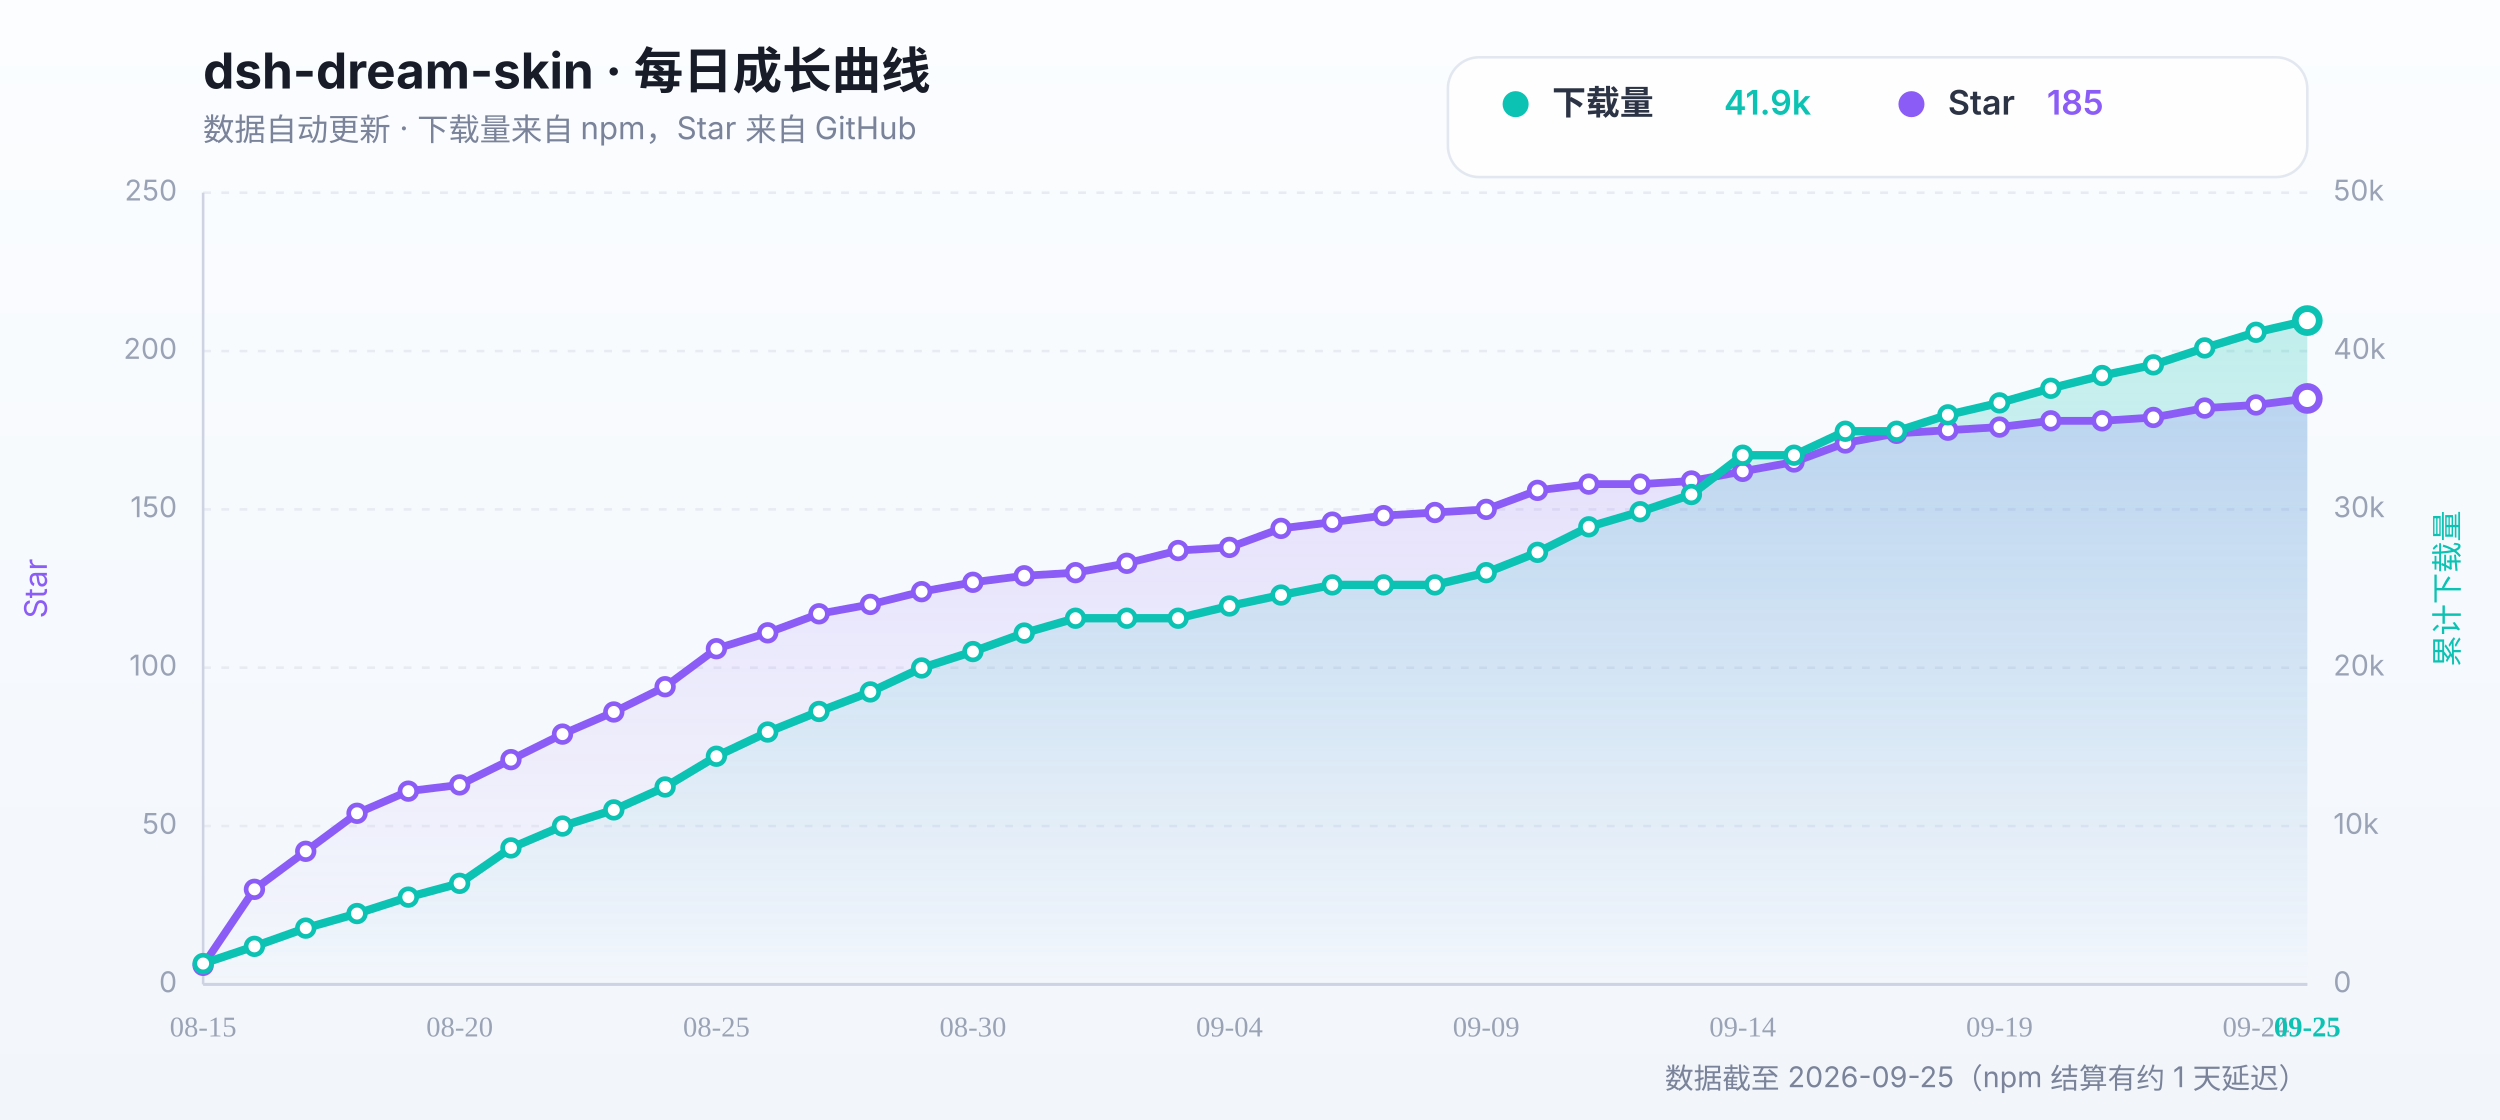
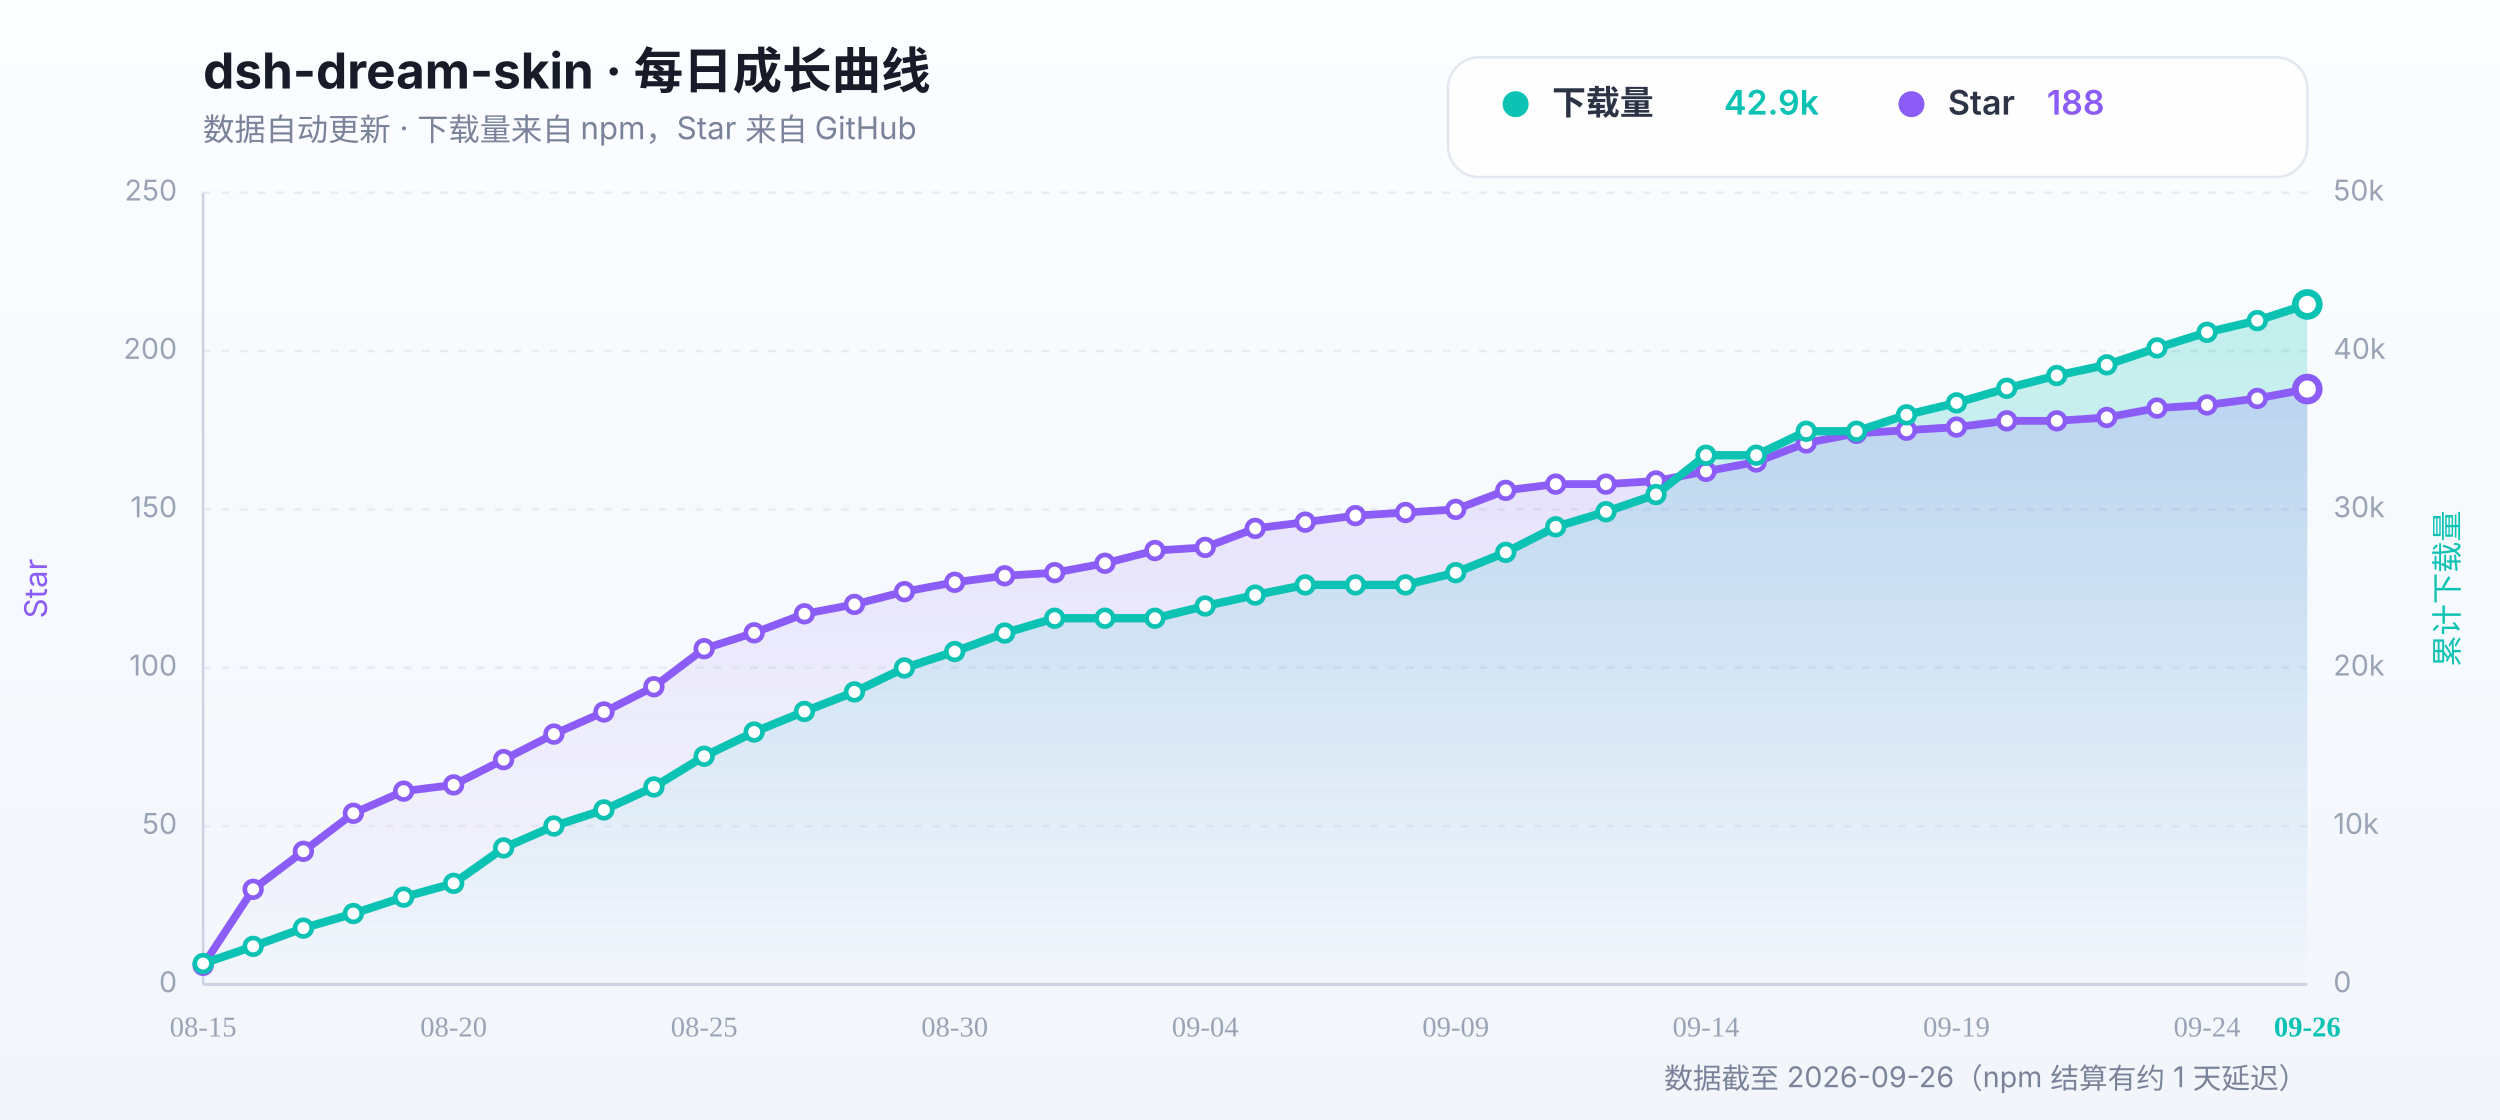
<svg xmlns="http://www.w3.org/2000/svg" width="960" height="430" viewBox="0 0 960 430" role="img" aria-label="dsh-dream-skin 每日 Star 与累计下载量双轴折线图">
  <defs>
    <linearGradient id="gradDl" x1="0" y1="0" x2="0" y2="1">
      <stop offset="0%" stop-color="#0cc2b3" stop-opacity="0.24" />
      <stop offset="100%" stop-color="#0cc2b3" stop-opacity="0" />
    </linearGradient>
    <linearGradient id="gradSt" x1="0" y1="0" x2="0" y2="1">
      <stop offset="0%" stop-color="#8b5cf6" stop-opacity="0.18" />
      <stop offset="100%" stop-color="#8b5cf6" stop-opacity="0" />
    </linearGradient>
    <linearGradient id="bgGrad" x1="0" y1="0" x2="0" y2="1">
      <stop offset="0%" stop-color="#fbfdff" />
      <stop offset="100%" stop-color="#f2f6fb" />
    </linearGradient>
  </defs>
  <rect width="960" height="430" fill="url(#bgGrad)" />
  <g font-family="system-ui,-apple-system,'Segoe UI',sans-serif">
    <text x="18" y="226" font-size="12" fill="#8b5cf6" transform="rotate(-90 18 226)" text-anchor="middle">Star</text>
    <text x="944" y="226" font-size="12" fill="#0cc2b3" transform="rotate(-90 944 226)" text-anchor="middle">累计下载量</text>
  </g>
  <text x="78" y="34" font-size="19" font-weight="700" fill="#171c28" font-family="system-ui,-apple-system,'Segoe UI',sans-serif">dsh-dream-skin · 每日成长曲线</text>
  <text x="78" y="54" font-size="12" fill="#7a8399" font-family="system-ui,-apple-system,'Segoe UI',sans-serif">数据自动更新 · 下载量来自 npm，Star 来自 GitHub</text>
  <g font-family="system-ui,-apple-system,'Segoe UI',sans-serif">
    <rect x="556" y="22" width="330" height="46" rx="12" fill="#ffffff" fill-opacity="0.72" stroke="#e3e8f0" stroke-width="1" />
    <circle cx="582" cy="40" r="5" fill="#0cc2b3" />
    <text x="596" y="44" font-size="13" font-weight="600" fill="#2c3344">下载量</text>
-     <text x="662" y="44" font-size="13" font-weight="600" fill="#0cc2b3">41.9k</text>
+     <text x="662" y="44" font-size="13" font-weight="600" fill="#0cc2b3">42.9k</text>
    <circle cx="734" cy="40" r="5" fill="#8b5cf6" />
    <text x="748" y="44" font-size="13" font-weight="600" fill="#2c3344">Star</text>
-     <text x="786" y="44" font-size="13" font-weight="600" fill="#8b5cf6">185</text>
+     <text x="786" y="44" font-size="13" font-weight="600" fill="#8b5cf6">188</text>
  </g>
  <line x1="78" y1="378.0" x2="886" y2="378.0" stroke="#d3d9e8" stroke-width="1.2" />
  <line x1="78" y1="317.2" x2="886" y2="317.2" stroke="#e8ebf2" stroke-width="1" stroke-dasharray="3 4" />
  <line x1="78" y1="256.4" x2="886" y2="256.4" stroke="#e8ebf2" stroke-width="1" stroke-dasharray="3 4" />
  <line x1="78" y1="195.6" x2="886" y2="195.6" stroke="#e8ebf2" stroke-width="1" stroke-dasharray="3 4" />
  <line x1="78" y1="134.8" x2="886" y2="134.8" stroke="#e8ebf2" stroke-width="1" stroke-dasharray="3 4" />
  <line x1="78" y1="74.0" x2="886" y2="74.0" stroke="#e8ebf2" stroke-width="1" stroke-dasharray="3 4" />
  <g font-family="system-ui,-apple-system,'Segoe UI',sans-serif">
    <text x="68" y="381.0" text-anchor="end" font-size="11" fill="#9aa3b5">0</text>
    <text x="68" y="320.2" text-anchor="end" font-size="11" fill="#9aa3b5">50</text>
    <text x="68" y="259.4" text-anchor="end" font-size="11" fill="#9aa3b5">100</text>
    <text x="68" y="198.6" text-anchor="end" font-size="11" fill="#9aa3b5">150</text>
    <text x="68" y="137.8" text-anchor="end" font-size="11" fill="#9aa3b5">200</text>
    <text x="68" y="77.0" text-anchor="end" font-size="11" fill="#9aa3b5">250</text>
    <text x="896" y="381.0" text-anchor="start" font-size="11" fill="#9aa3b5">0</text>
    <text x="896" y="320.2" text-anchor="start" font-size="11" fill="#9aa3b5">10k</text>
    <text x="896" y="259.4" text-anchor="start" font-size="11" fill="#9aa3b5">20k</text>
    <text x="896" y="198.6" text-anchor="start" font-size="11" fill="#9aa3b5">30k</text>
    <text x="896" y="137.8" text-anchor="start" font-size="11" fill="#9aa3b5">40k</text>
    <text x="896" y="77.0" text-anchor="start" font-size="11" fill="#9aa3b5">50k</text>
  </g>
  <line x1="78" y1="74" x2="78" y2="378" stroke="#cdd3e2" stroke-width="1" />
  <line x1="78" y1="378" x2="886" y2="378" stroke="#cdd3e2" stroke-width="1" />
-   <path d="M 78.0 378.0 L 78.0 370.0 L 97.7 363.4 L 117.4 356.4 L 137.1 350.8 L 156.8 344.5 L 176.5 339.2 L 196.2 325.6 L 216.0 317.2 L 235.7 311.0 L 255.4 302.2 L 275.1 290.4 L 294.8 281.1 L 314.5 273.2 L 334.2 265.7 L 353.9 256.5 L 373.6 250.2 L 393.3 243.1 L 413.0 237.4 L 432.7 237.4 L 452.4 237.4 L 472.1 232.7 L 491.9 228.5 L 511.6 224.6 L 531.3 224.6 L 551.0 224.6 L 570.7 219.9 L 590.4 212.1 L 610.1 202.3 L 629.8 196.5 L 649.5 189.9 L 669.2 174.8 L 688.9 174.8 L 708.6 165.6 L 728.3 165.6 L 748.0 159.3 L 767.8 154.7 L 787.5 149.1 L 807.2 144.2 L 826.9 140.1 L 846.6 133.6 L 866.3 127.6 L 886.0 123.1 L 886.0 378.0 Z" fill="url(#gradDl)" stroke="none" />
-   <path d="M 78.0 378.0 L 78.0 370.7 L 97.7 341.5 L 117.4 326.9 L 137.1 312.3 L 156.8 303.8 L 176.5 301.4 L 196.2 291.7 L 216.0 281.9 L 235.7 273.4 L 255.4 263.7 L 275.1 249.1 L 294.8 243.0 L 314.5 235.7 L 334.2 232.1 L 353.9 227.2 L 373.6 223.6 L 393.3 221.1 L 413.0 219.9 L 432.7 216.3 L 452.4 211.4 L 472.1 210.2 L 491.9 202.9 L 511.6 200.5 L 531.3 198.0 L 551.0 196.8 L 570.7 195.6 L 590.4 188.3 L 610.1 185.9 L 629.8 185.9 L 649.5 184.7 L 669.2 181.0 L 688.9 177.4 L 708.6 170.1 L 728.3 166.4 L 748.0 165.2 L 767.8 164.0 L 787.5 161.6 L 807.2 161.6 L 826.9 160.3 L 846.6 156.7 L 866.3 155.5 L 886.0 153.0 L 886.0 378.0 Z" fill="url(#gradSt)" stroke="none" />
-   <polyline points="78.0,370.7 97.7,341.5 117.4,326.9 137.1,312.3 156.8,303.8 176.5,301.4 196.2,291.7 216.0,281.9 235.7,273.4 255.4,263.7 275.1,249.1 294.8,243.0 314.5,235.7 334.2,232.1 353.9,227.2 373.6,223.6 393.3,221.1 413.0,219.9 432.7,216.3 452.4,211.4 472.1,210.2 491.9,202.9 511.6,200.5 531.3,198.0 551.0,196.8 570.7,195.6 590.4,188.3 610.1,185.9 629.8,185.9 649.5,184.7 669.2,181.0 688.9,177.4 708.6,170.1 728.3,166.4 748.0,165.2 767.8,164.0 787.5,161.6 807.2,161.6 826.9,160.3 846.6,156.7 866.3,155.5 886.0,153.0" fill="none" stroke="#8b5cf6" stroke-width="3" stroke-linecap="round" stroke-linejoin="round" />
+   <path d="M 78.0 378.0 L 78.0 370.0 L 97.2 363.4 L 116.5 356.4 L 135.7 350.8 L 155.0 344.5 L 174.2 339.2 L 193.4 325.6 L 212.7 317.2 L 231.9 311.0 L 251.1 302.2 L 270.4 290.4 L 289.6 281.1 L 308.9 273.2 L 328.1 265.7 L 347.3 256.5 L 366.6 250.2 L 385.8 243.1 L 405.0 237.4 L 424.3 237.4 L 443.5 237.4 L 462.8 232.7 L 482.0 228.5 L 501.2 224.6 L 520.5 224.6 L 539.7 224.6 L 559.0 219.9 L 578.2 212.1 L 597.4 202.3 L 616.7 196.5 L 635.9 189.9 L 655.1 174.8 L 674.4 174.8 L 693.6 165.6 L 712.9 165.6 L 732.1 159.3 L 751.3 154.7 L 770.6 149.1 L 789.8 144.2 L 809.0 140.1 L 828.3 133.6 L 847.5 127.6 L 866.8 123.1 L 886.0 116.9 L 886.0 378.0 Z" fill="url(#gradDl)" stroke="none" />
+   <path d="M 78.0 378.0 L 78.0 370.7 L 97.2 341.5 L 116.5 326.9 L 135.7 312.3 L 155.0 303.8 L 174.2 301.4 L 193.4 291.7 L 212.7 281.9 L 231.9 273.4 L 251.1 263.7 L 270.4 249.1 L 289.6 243.0 L 308.9 235.7 L 328.1 232.1 L 347.3 227.2 L 366.6 223.6 L 385.8 221.1 L 405.0 219.9 L 424.3 216.3 L 443.5 211.4 L 462.8 210.2 L 482.0 202.9 L 501.2 200.5 L 520.5 198.0 L 539.7 196.8 L 559.0 195.6 L 578.2 188.3 L 597.4 185.9 L 616.7 185.9 L 635.9 184.7 L 655.1 181.0 L 674.4 177.4 L 693.6 170.1 L 712.9 166.4 L 732.1 165.2 L 751.3 164.0 L 770.6 161.6 L 789.8 161.6 L 809.0 160.3 L 828.3 156.7 L 847.5 155.5 L 866.8 153.0 L 886.0 149.4 L 886.0 378.0 Z" fill="url(#gradSt)" stroke="none" />
+   <polyline points="78.0,370.7 97.2,341.5 116.5,326.9 135.7,312.3 155.0,303.8 174.2,301.4 193.4,291.7 212.7,281.9 231.9,273.4 251.1,263.7 270.4,249.1 289.6,243.0 308.9,235.7 328.1,232.1 347.3,227.2 366.6,223.6 385.8,221.1 405.0,219.9 424.3,216.3 443.5,211.4 462.8,210.2 482.0,202.9 501.2,200.5 520.5,198.0 539.7,196.8 559.0,195.6 578.2,188.3 597.4,185.9 616.7,185.9 635.9,184.7 655.1,181.0 674.4,177.4 693.6,170.1 712.9,166.4 732.1,165.2 751.3,164.0 770.6,161.6 789.8,161.6 809.0,160.3 828.3,156.7 847.5,155.5 866.8,153.0 886.0,149.4" fill="none" stroke="#8b5cf6" stroke-width="3" stroke-linecap="round" stroke-linejoin="round" />
  <circle cx="78.0" cy="370.7" r="3.2" fill="#ffffff" stroke="#8b5cf6" stroke-width="1.8" />
-   <circle cx="97.7" cy="341.5" r="3.2" fill="#ffffff" stroke="#8b5cf6" stroke-width="1.8" />
-   <circle cx="117.4" cy="326.9" r="3.2" fill="#ffffff" stroke="#8b5cf6" stroke-width="1.8" />
-   <circle cx="137.1" cy="312.3" r="3.2" fill="#ffffff" stroke="#8b5cf6" stroke-width="1.8" />
-   <circle cx="156.8" cy="303.8" r="3.2" fill="#ffffff" stroke="#8b5cf6" stroke-width="1.8" />
-   <circle cx="176.5" cy="301.4" r="3.2" fill="#ffffff" stroke="#8b5cf6" stroke-width="1.8" />
-   <circle cx="196.2" cy="291.7" r="3.2" fill="#ffffff" stroke="#8b5cf6" stroke-width="1.8" />
-   <circle cx="216.0" cy="281.9" r="3.2" fill="#ffffff" stroke="#8b5cf6" stroke-width="1.8" />
-   <circle cx="235.7" cy="273.4" r="3.2" fill="#ffffff" stroke="#8b5cf6" stroke-width="1.8" />
-   <circle cx="255.4" cy="263.7" r="3.2" fill="#ffffff" stroke="#8b5cf6" stroke-width="1.8" />
-   <circle cx="275.1" cy="249.1" r="3.2" fill="#ffffff" stroke="#8b5cf6" stroke-width="1.8" />
-   <circle cx="294.8" cy="243.0" r="3.2" fill="#ffffff" stroke="#8b5cf6" stroke-width="1.8" />
-   <circle cx="314.5" cy="235.7" r="3.2" fill="#ffffff" stroke="#8b5cf6" stroke-width="1.8" />
-   <circle cx="334.2" cy="232.1" r="3.2" fill="#ffffff" stroke="#8b5cf6" stroke-width="1.8" />
-   <circle cx="353.9" cy="227.2" r="3.2" fill="#ffffff" stroke="#8b5cf6" stroke-width="1.8" />
-   <circle cx="373.6" cy="223.6" r="3.2" fill="#ffffff" stroke="#8b5cf6" stroke-width="1.8" />
-   <circle cx="393.3" cy="221.1" r="3.2" fill="#ffffff" stroke="#8b5cf6" stroke-width="1.8" />
-   <circle cx="413.0" cy="219.9" r="3.2" fill="#ffffff" stroke="#8b5cf6" stroke-width="1.8" />
-   <circle cx="432.7" cy="216.3" r="3.2" fill="#ffffff" stroke="#8b5cf6" stroke-width="1.8" />
-   <circle cx="452.4" cy="211.4" r="3.2" fill="#ffffff" stroke="#8b5cf6" stroke-width="1.8" />
-   <circle cx="472.1" cy="210.2" r="3.2" fill="#ffffff" stroke="#8b5cf6" stroke-width="1.8" />
-   <circle cx="491.9" cy="202.9" r="3.2" fill="#ffffff" stroke="#8b5cf6" stroke-width="1.8" />
-   <circle cx="511.6" cy="200.5" r="3.2" fill="#ffffff" stroke="#8b5cf6" stroke-width="1.8" />
-   <circle cx="531.3" cy="198.0" r="3.2" fill="#ffffff" stroke="#8b5cf6" stroke-width="1.8" />
-   <circle cx="551.0" cy="196.8" r="3.2" fill="#ffffff" stroke="#8b5cf6" stroke-width="1.8" />
-   <circle cx="570.7" cy="195.6" r="3.2" fill="#ffffff" stroke="#8b5cf6" stroke-width="1.8" />
-   <circle cx="590.4" cy="188.3" r="3.2" fill="#ffffff" stroke="#8b5cf6" stroke-width="1.8" />
-   <circle cx="610.1" cy="185.9" r="3.2" fill="#ffffff" stroke="#8b5cf6" stroke-width="1.8" />
-   <circle cx="629.8" cy="185.9" r="3.2" fill="#ffffff" stroke="#8b5cf6" stroke-width="1.8" />
-   <circle cx="649.5" cy="184.7" r="3.2" fill="#ffffff" stroke="#8b5cf6" stroke-width="1.8" />
-   <circle cx="669.2" cy="181.0" r="3.2" fill="#ffffff" stroke="#8b5cf6" stroke-width="1.8" />
-   <circle cx="688.9" cy="177.4" r="3.2" fill="#ffffff" stroke="#8b5cf6" stroke-width="1.8" />
-   <circle cx="708.6" cy="170.1" r="3.2" fill="#ffffff" stroke="#8b5cf6" stroke-width="1.8" />
-   <circle cx="728.3" cy="166.4" r="3.2" fill="#ffffff" stroke="#8b5cf6" stroke-width="1.8" />
-   <circle cx="748.0" cy="165.2" r="3.2" fill="#ffffff" stroke="#8b5cf6" stroke-width="1.8" />
-   <circle cx="767.8" cy="164.0" r="3.2" fill="#ffffff" stroke="#8b5cf6" stroke-width="1.8" />
-   <circle cx="787.5" cy="161.6" r="3.2" fill="#ffffff" stroke="#8b5cf6" stroke-width="1.8" />
-   <circle cx="807.2" cy="161.6" r="3.2" fill="#ffffff" stroke="#8b5cf6" stroke-width="1.8" />
-   <circle cx="826.9" cy="160.3" r="3.2" fill="#ffffff" stroke="#8b5cf6" stroke-width="1.8" />
-   <circle cx="846.6" cy="156.7" r="3.2" fill="#ffffff" stroke="#8b5cf6" stroke-width="1.8" />
-   <circle cx="866.3" cy="155.5" r="3.2" fill="#ffffff" stroke="#8b5cf6" stroke-width="1.8" />
-   <circle cx="886.0" cy="153.0" r="4.6" fill="#ffffff" stroke="#8b5cf6" stroke-width="2.6" />
-   <polyline points="78.0,370.0 97.7,363.4 117.4,356.4 137.1,350.8 156.8,344.5 176.5,339.2 196.2,325.6 216.0,317.2 235.7,311.0 255.4,302.2 275.1,290.4 294.8,281.1 314.5,273.2 334.2,265.7 353.9,256.5 373.6,250.2 393.3,243.1 413.0,237.4 432.7,237.4 452.4,237.4 472.1,232.7 491.9,228.5 511.6,224.6 531.3,224.6 551.0,224.6 570.7,219.9 590.4,212.1 610.1,202.3 629.8,196.5 649.5,189.9 669.2,174.8 688.9,174.8 708.6,165.6 728.3,165.6 748.0,159.3 767.8,154.7 787.5,149.1 807.2,144.2 826.9,140.1 846.6,133.6 866.3,127.6 886.0,123.1" fill="none" stroke="#0cc2b3" stroke-width="3.2" stroke-linecap="round" stroke-linejoin="round" />
+   <circle cx="97.2" cy="341.5" r="3.2" fill="#ffffff" stroke="#8b5cf6" stroke-width="1.8" />
+   <circle cx="116.5" cy="326.9" r="3.2" fill="#ffffff" stroke="#8b5cf6" stroke-width="1.8" />
+   <circle cx="135.7" cy="312.3" r="3.2" fill="#ffffff" stroke="#8b5cf6" stroke-width="1.8" />
+   <circle cx="155.0" cy="303.8" r="3.2" fill="#ffffff" stroke="#8b5cf6" stroke-width="1.8" />
+   <circle cx="174.2" cy="301.4" r="3.2" fill="#ffffff" stroke="#8b5cf6" stroke-width="1.8" />
+   <circle cx="193.4" cy="291.7" r="3.2" fill="#ffffff" stroke="#8b5cf6" stroke-width="1.8" />
+   <circle cx="212.7" cy="281.9" r="3.2" fill="#ffffff" stroke="#8b5cf6" stroke-width="1.8" />
+   <circle cx="231.9" cy="273.4" r="3.2" fill="#ffffff" stroke="#8b5cf6" stroke-width="1.8" />
+   <circle cx="251.1" cy="263.7" r="3.2" fill="#ffffff" stroke="#8b5cf6" stroke-width="1.8" />
+   <circle cx="270.4" cy="249.1" r="3.2" fill="#ffffff" stroke="#8b5cf6" stroke-width="1.8" />
+   <circle cx="289.6" cy="243.0" r="3.2" fill="#ffffff" stroke="#8b5cf6" stroke-width="1.8" />
+   <circle cx="308.9" cy="235.7" r="3.2" fill="#ffffff" stroke="#8b5cf6" stroke-width="1.8" />
+   <circle cx="328.1" cy="232.1" r="3.2" fill="#ffffff" stroke="#8b5cf6" stroke-width="1.8" />
+   <circle cx="347.3" cy="227.2" r="3.2" fill="#ffffff" stroke="#8b5cf6" stroke-width="1.8" />
+   <circle cx="366.6" cy="223.6" r="3.2" fill="#ffffff" stroke="#8b5cf6" stroke-width="1.8" />
+   <circle cx="385.8" cy="221.1" r="3.2" fill="#ffffff" stroke="#8b5cf6" stroke-width="1.8" />
+   <circle cx="405.0" cy="219.9" r="3.2" fill="#ffffff" stroke="#8b5cf6" stroke-width="1.8" />
+   <circle cx="424.3" cy="216.3" r="3.2" fill="#ffffff" stroke="#8b5cf6" stroke-width="1.8" />
+   <circle cx="443.5" cy="211.4" r="3.2" fill="#ffffff" stroke="#8b5cf6" stroke-width="1.8" />
+   <circle cx="462.8" cy="210.2" r="3.2" fill="#ffffff" stroke="#8b5cf6" stroke-width="1.8" />
+   <circle cx="482.0" cy="202.9" r="3.2" fill="#ffffff" stroke="#8b5cf6" stroke-width="1.8" />
+   <circle cx="501.2" cy="200.5" r="3.2" fill="#ffffff" stroke="#8b5cf6" stroke-width="1.8" />
+   <circle cx="520.5" cy="198.0" r="3.2" fill="#ffffff" stroke="#8b5cf6" stroke-width="1.8" />
+   <circle cx="539.7" cy="196.8" r="3.2" fill="#ffffff" stroke="#8b5cf6" stroke-width="1.8" />
+   <circle cx="559.0" cy="195.6" r="3.2" fill="#ffffff" stroke="#8b5cf6" stroke-width="1.8" />
+   <circle cx="578.2" cy="188.3" r="3.2" fill="#ffffff" stroke="#8b5cf6" stroke-width="1.8" />
+   <circle cx="597.4" cy="185.9" r="3.2" fill="#ffffff" stroke="#8b5cf6" stroke-width="1.8" />
+   <circle cx="616.7" cy="185.9" r="3.2" fill="#ffffff" stroke="#8b5cf6" stroke-width="1.8" />
+   <circle cx="635.9" cy="184.7" r="3.2" fill="#ffffff" stroke="#8b5cf6" stroke-width="1.8" />
+   <circle cx="655.1" cy="181.0" r="3.2" fill="#ffffff" stroke="#8b5cf6" stroke-width="1.8" />
+   <circle cx="674.4" cy="177.4" r="3.2" fill="#ffffff" stroke="#8b5cf6" stroke-width="1.8" />
+   <circle cx="693.6" cy="170.1" r="3.2" fill="#ffffff" stroke="#8b5cf6" stroke-width="1.8" />
+   <circle cx="712.9" cy="166.4" r="3.2" fill="#ffffff" stroke="#8b5cf6" stroke-width="1.8" />
+   <circle cx="732.1" cy="165.2" r="3.2" fill="#ffffff" stroke="#8b5cf6" stroke-width="1.8" />
+   <circle cx="751.3" cy="164.0" r="3.2" fill="#ffffff" stroke="#8b5cf6" stroke-width="1.8" />
+   <circle cx="770.6" cy="161.6" r="3.2" fill="#ffffff" stroke="#8b5cf6" stroke-width="1.8" />
+   <circle cx="789.8" cy="161.6" r="3.2" fill="#ffffff" stroke="#8b5cf6" stroke-width="1.8" />
+   <circle cx="809.0" cy="160.3" r="3.2" fill="#ffffff" stroke="#8b5cf6" stroke-width="1.8" />
+   <circle cx="828.3" cy="156.7" r="3.2" fill="#ffffff" stroke="#8b5cf6" stroke-width="1.8" />
+   <circle cx="847.5" cy="155.5" r="3.2" fill="#ffffff" stroke="#8b5cf6" stroke-width="1.8" />
+   <circle cx="866.8" cy="153.0" r="3.2" fill="#ffffff" stroke="#8b5cf6" stroke-width="1.8" />
+   <circle cx="886.0" cy="149.4" r="4.6" fill="#ffffff" stroke="#8b5cf6" stroke-width="2.6" />
+   <polyline points="78.0,370.0 97.2,363.4 116.5,356.4 135.7,350.8 155.0,344.5 174.2,339.2 193.4,325.6 212.7,317.2 231.9,311.0 251.1,302.2 270.4,290.4 289.6,281.1 308.9,273.2 328.1,265.7 347.3,256.5 366.6,250.2 385.8,243.1 405.0,237.4 424.3,237.4 443.5,237.4 462.8,232.7 482.0,228.5 501.2,224.6 520.5,224.6 539.7,224.6 559.0,219.9 578.2,212.1 597.4,202.3 616.7,196.5 635.9,189.9 655.1,174.8 674.4,174.8 693.6,165.6 712.9,165.6 732.1,159.3 751.3,154.7 770.6,149.1 789.8,144.2 809.0,140.1 828.3,133.6 847.5,127.6 866.8,123.1 886.0,116.9" fill="none" stroke="#0cc2b3" stroke-width="3.2" stroke-linecap="round" stroke-linejoin="round" />
  <circle cx="78.0" cy="370.0" r="3.2" fill="#ffffff" stroke="#0cc2b3" stroke-width="1.8" />
-   <circle cx="97.7" cy="363.4" r="3.2" fill="#ffffff" stroke="#0cc2b3" stroke-width="1.8" />
-   <circle cx="117.4" cy="356.4" r="3.2" fill="#ffffff" stroke="#0cc2b3" stroke-width="1.8" />
-   <circle cx="137.1" cy="350.8" r="3.2" fill="#ffffff" stroke="#0cc2b3" stroke-width="1.8" />
-   <circle cx="156.8" cy="344.5" r="3.2" fill="#ffffff" stroke="#0cc2b3" stroke-width="1.8" />
-   <circle cx="176.5" cy="339.2" r="3.2" fill="#ffffff" stroke="#0cc2b3" stroke-width="1.8" />
-   <circle cx="196.2" cy="325.6" r="3.2" fill="#ffffff" stroke="#0cc2b3" stroke-width="1.8" />
-   <circle cx="216.0" cy="317.2" r="3.2" fill="#ffffff" stroke="#0cc2b3" stroke-width="1.8" />
-   <circle cx="235.7" cy="311.0" r="3.2" fill="#ffffff" stroke="#0cc2b3" stroke-width="1.8" />
-   <circle cx="255.4" cy="302.2" r="3.2" fill="#ffffff" stroke="#0cc2b3" stroke-width="1.8" />
-   <circle cx="275.1" cy="290.4" r="3.2" fill="#ffffff" stroke="#0cc2b3" stroke-width="1.8" />
-   <circle cx="294.8" cy="281.1" r="3.2" fill="#ffffff" stroke="#0cc2b3" stroke-width="1.8" />
-   <circle cx="314.5" cy="273.2" r="3.2" fill="#ffffff" stroke="#0cc2b3" stroke-width="1.8" />
-   <circle cx="334.2" cy="265.7" r="3.2" fill="#ffffff" stroke="#0cc2b3" stroke-width="1.8" />
-   <circle cx="353.9" cy="256.5" r="3.2" fill="#ffffff" stroke="#0cc2b3" stroke-width="1.8" />
-   <circle cx="373.6" cy="250.2" r="3.2" fill="#ffffff" stroke="#0cc2b3" stroke-width="1.8" />
-   <circle cx="393.3" cy="243.1" r="3.2" fill="#ffffff" stroke="#0cc2b3" stroke-width="1.8" />
-   <circle cx="413.0" cy="237.4" r="3.2" fill="#ffffff" stroke="#0cc2b3" stroke-width="1.8" />
-   <circle cx="432.7" cy="237.4" r="3.2" fill="#ffffff" stroke="#0cc2b3" stroke-width="1.8" />
-   <circle cx="452.4" cy="237.4" r="3.2" fill="#ffffff" stroke="#0cc2b3" stroke-width="1.8" />
-   <circle cx="472.1" cy="232.7" r="3.2" fill="#ffffff" stroke="#0cc2b3" stroke-width="1.8" />
-   <circle cx="491.9" cy="228.5" r="3.2" fill="#ffffff" stroke="#0cc2b3" stroke-width="1.8" />
-   <circle cx="511.6" cy="224.6" r="3.2" fill="#ffffff" stroke="#0cc2b3" stroke-width="1.8" />
-   <circle cx="531.3" cy="224.6" r="3.2" fill="#ffffff" stroke="#0cc2b3" stroke-width="1.8" />
-   <circle cx="551.0" cy="224.6" r="3.2" fill="#ffffff" stroke="#0cc2b3" stroke-width="1.8" />
-   <circle cx="570.7" cy="219.9" r="3.2" fill="#ffffff" stroke="#0cc2b3" stroke-width="1.8" />
-   <circle cx="590.4" cy="212.1" r="3.2" fill="#ffffff" stroke="#0cc2b3" stroke-width="1.8" />
-   <circle cx="610.1" cy="202.3" r="3.2" fill="#ffffff" stroke="#0cc2b3" stroke-width="1.8" />
-   <circle cx="629.8" cy="196.5" r="3.2" fill="#ffffff" stroke="#0cc2b3" stroke-width="1.8" />
-   <circle cx="649.5" cy="189.9" r="3.2" fill="#ffffff" stroke="#0cc2b3" stroke-width="1.8" />
-   <circle cx="669.2" cy="174.8" r="3.2" fill="#ffffff" stroke="#0cc2b3" stroke-width="1.8" />
-   <circle cx="688.9" cy="174.8" r="3.2" fill="#ffffff" stroke="#0cc2b3" stroke-width="1.8" />
-   <circle cx="708.6" cy="165.6" r="3.2" fill="#ffffff" stroke="#0cc2b3" stroke-width="1.8" />
-   <circle cx="728.3" cy="165.6" r="3.2" fill="#ffffff" stroke="#0cc2b3" stroke-width="1.8" />
-   <circle cx="748.0" cy="159.3" r="3.2" fill="#ffffff" stroke="#0cc2b3" stroke-width="1.8" />
-   <circle cx="767.8" cy="154.7" r="3.2" fill="#ffffff" stroke="#0cc2b3" stroke-width="1.8" />
-   <circle cx="787.5" cy="149.1" r="3.2" fill="#ffffff" stroke="#0cc2b3" stroke-width="1.8" />
-   <circle cx="807.2" cy="144.2" r="3.2" fill="#ffffff" stroke="#0cc2b3" stroke-width="1.8" />
-   <circle cx="826.9" cy="140.1" r="3.2" fill="#ffffff" stroke="#0cc2b3" stroke-width="1.8" />
-   <circle cx="846.6" cy="133.6" r="3.2" fill="#ffffff" stroke="#0cc2b3" stroke-width="1.8" />
-   <circle cx="866.3" cy="127.6" r="3.2" fill="#ffffff" stroke="#0cc2b3" stroke-width="1.8" />
-   <circle cx="886.0" cy="123.1" r="4.6" fill="#ffffff" stroke="#0cc2b3" stroke-width="2.6" />
+   <circle cx="97.2" cy="363.4" r="3.2" fill="#ffffff" stroke="#0cc2b3" stroke-width="1.8" />
+   <circle cx="116.5" cy="356.4" r="3.2" fill="#ffffff" stroke="#0cc2b3" stroke-width="1.8" />
+   <circle cx="135.7" cy="350.8" r="3.2" fill="#ffffff" stroke="#0cc2b3" stroke-width="1.8" />
+   <circle cx="155.0" cy="344.5" r="3.2" fill="#ffffff" stroke="#0cc2b3" stroke-width="1.8" />
+   <circle cx="174.2" cy="339.2" r="3.2" fill="#ffffff" stroke="#0cc2b3" stroke-width="1.8" />
+   <circle cx="193.4" cy="325.6" r="3.2" fill="#ffffff" stroke="#0cc2b3" stroke-width="1.8" />
+   <circle cx="212.7" cy="317.2" r="3.2" fill="#ffffff" stroke="#0cc2b3" stroke-width="1.8" />
+   <circle cx="231.9" cy="311.0" r="3.2" fill="#ffffff" stroke="#0cc2b3" stroke-width="1.8" />
+   <circle cx="251.1" cy="302.2" r="3.2" fill="#ffffff" stroke="#0cc2b3" stroke-width="1.8" />
+   <circle cx="270.4" cy="290.4" r="3.2" fill="#ffffff" stroke="#0cc2b3" stroke-width="1.8" />
+   <circle cx="289.6" cy="281.1" r="3.2" fill="#ffffff" stroke="#0cc2b3" stroke-width="1.8" />
+   <circle cx="308.9" cy="273.2" r="3.2" fill="#ffffff" stroke="#0cc2b3" stroke-width="1.8" />
+   <circle cx="328.1" cy="265.7" r="3.2" fill="#ffffff" stroke="#0cc2b3" stroke-width="1.8" />
+   <circle cx="347.3" cy="256.5" r="3.2" fill="#ffffff" stroke="#0cc2b3" stroke-width="1.8" />
+   <circle cx="366.6" cy="250.2" r="3.2" fill="#ffffff" stroke="#0cc2b3" stroke-width="1.8" />
+   <circle cx="385.8" cy="243.1" r="3.2" fill="#ffffff" stroke="#0cc2b3" stroke-width="1.8" />
+   <circle cx="405.0" cy="237.4" r="3.2" fill="#ffffff" stroke="#0cc2b3" stroke-width="1.8" />
+   <circle cx="424.3" cy="237.4" r="3.2" fill="#ffffff" stroke="#0cc2b3" stroke-width="1.8" />
+   <circle cx="443.5" cy="237.4" r="3.2" fill="#ffffff" stroke="#0cc2b3" stroke-width="1.8" />
+   <circle cx="462.8" cy="232.7" r="3.2" fill="#ffffff" stroke="#0cc2b3" stroke-width="1.8" />
+   <circle cx="482.0" cy="228.5" r="3.2" fill="#ffffff" stroke="#0cc2b3" stroke-width="1.8" />
+   <circle cx="501.2" cy="224.6" r="3.2" fill="#ffffff" stroke="#0cc2b3" stroke-width="1.8" />
+   <circle cx="520.5" cy="224.6" r="3.2" fill="#ffffff" stroke="#0cc2b3" stroke-width="1.8" />
+   <circle cx="539.7" cy="224.6" r="3.2" fill="#ffffff" stroke="#0cc2b3" stroke-width="1.8" />
+   <circle cx="559.0" cy="219.9" r="3.2" fill="#ffffff" stroke="#0cc2b3" stroke-width="1.8" />
+   <circle cx="578.2" cy="212.1" r="3.2" fill="#ffffff" stroke="#0cc2b3" stroke-width="1.8" />
+   <circle cx="597.4" cy="202.3" r="3.2" fill="#ffffff" stroke="#0cc2b3" stroke-width="1.8" />
+   <circle cx="616.7" cy="196.5" r="3.2" fill="#ffffff" stroke="#0cc2b3" stroke-width="1.8" />
+   <circle cx="635.9" cy="189.9" r="3.2" fill="#ffffff" stroke="#0cc2b3" stroke-width="1.8" />
+   <circle cx="655.1" cy="174.8" r="3.2" fill="#ffffff" stroke="#0cc2b3" stroke-width="1.8" />
+   <circle cx="674.4" cy="174.8" r="3.2" fill="#ffffff" stroke="#0cc2b3" stroke-width="1.8" />
+   <circle cx="693.6" cy="165.6" r="3.2" fill="#ffffff" stroke="#0cc2b3" stroke-width="1.8" />
+   <circle cx="712.9" cy="165.6" r="3.2" fill="#ffffff" stroke="#0cc2b3" stroke-width="1.8" />
+   <circle cx="732.1" cy="159.3" r="3.2" fill="#ffffff" stroke="#0cc2b3" stroke-width="1.8" />
+   <circle cx="751.3" cy="154.7" r="3.2" fill="#ffffff" stroke="#0cc2b3" stroke-width="1.8" />
+   <circle cx="770.6" cy="149.1" r="3.2" fill="#ffffff" stroke="#0cc2b3" stroke-width="1.8" />
+   <circle cx="789.8" cy="144.2" r="3.2" fill="#ffffff" stroke="#0cc2b3" stroke-width="1.8" />
+   <circle cx="809.0" cy="140.1" r="3.2" fill="#ffffff" stroke="#0cc2b3" stroke-width="1.8" />
+   <circle cx="828.3" cy="133.6" r="3.2" fill="#ffffff" stroke="#0cc2b3" stroke-width="1.8" />
+   <circle cx="847.5" cy="127.6" r="3.2" fill="#ffffff" stroke="#0cc2b3" stroke-width="1.8" />
+   <circle cx="866.8" cy="123.1" r="3.2" fill="#ffffff" stroke="#0cc2b3" stroke-width="1.8" />
+   <circle cx="886.0" cy="116.9" r="4.6" fill="#ffffff" stroke="#0cc2b3" stroke-width="2.6" />
  <text x="78.0" y="398" text-anchor="middle" font-size="11" fill="#9aa3b5">08-15</text>
-   <text x="176.5" y="398" text-anchor="middle" font-size="11" fill="#9aa3b5">08-20</text>
-   <text x="275.1" y="398" text-anchor="middle" font-size="11" fill="#9aa3b5">08-25</text>
-   <text x="373.6" y="398" text-anchor="middle" font-size="11" fill="#9aa3b5">08-30</text>
-   <text x="472.1" y="398" text-anchor="middle" font-size="11" fill="#9aa3b5">09-04</text>
-   <text x="570.7" y="398" text-anchor="middle" font-size="11" fill="#9aa3b5">09-09</text>
-   <text x="669.2" y="398" text-anchor="middle" font-size="11" fill="#9aa3b5">09-14</text>
-   <text x="767.8" y="398" text-anchor="middle" font-size="11" fill="#9aa3b5">09-19</text>
-   <text x="866.3" y="398" text-anchor="middle" font-size="11" fill="#9aa3b5">09-24</text>
-   <text x="886.0" y="398" text-anchor="middle" font-size="11" fill="#0cc2b3" font-weight="600">09-25</text>
-   <text x="886" y="418" text-anchor="end" font-size="11" fill="#7a8399" font-family="system-ui,-apple-system,'Segoe UI',sans-serif">数据截至 2026-09-25（npm 结算有约 1 天延迟）</text>
+   <text x="174.2" y="398" text-anchor="middle" font-size="11" fill="#9aa3b5">08-20</text>
+   <text x="270.4" y="398" text-anchor="middle" font-size="11" fill="#9aa3b5">08-25</text>
+   <text x="366.6" y="398" text-anchor="middle" font-size="11" fill="#9aa3b5">08-30</text>
+   <text x="462.8" y="398" text-anchor="middle" font-size="11" fill="#9aa3b5">09-04</text>
+   <text x="559.0" y="398" text-anchor="middle" font-size="11" fill="#9aa3b5">09-09</text>
+   <text x="655.1" y="398" text-anchor="middle" font-size="11" fill="#9aa3b5">09-14</text>
+   <text x="751.3" y="398" text-anchor="middle" font-size="11" fill="#9aa3b5">09-19</text>
+   <text x="847.5" y="398" text-anchor="middle" font-size="11" fill="#9aa3b5">09-24</text>
+   <text x="886.0" y="398" text-anchor="middle" font-size="11" fill="#0cc2b3" font-weight="600">09-26</text>
+   <text x="886" y="418" text-anchor="end" font-size="11" fill="#7a8399" font-family="system-ui,-apple-system,'Segoe UI',sans-serif">数据截至 2026-09-26（npm 结算有约 1 天延迟）</text>
</svg>
